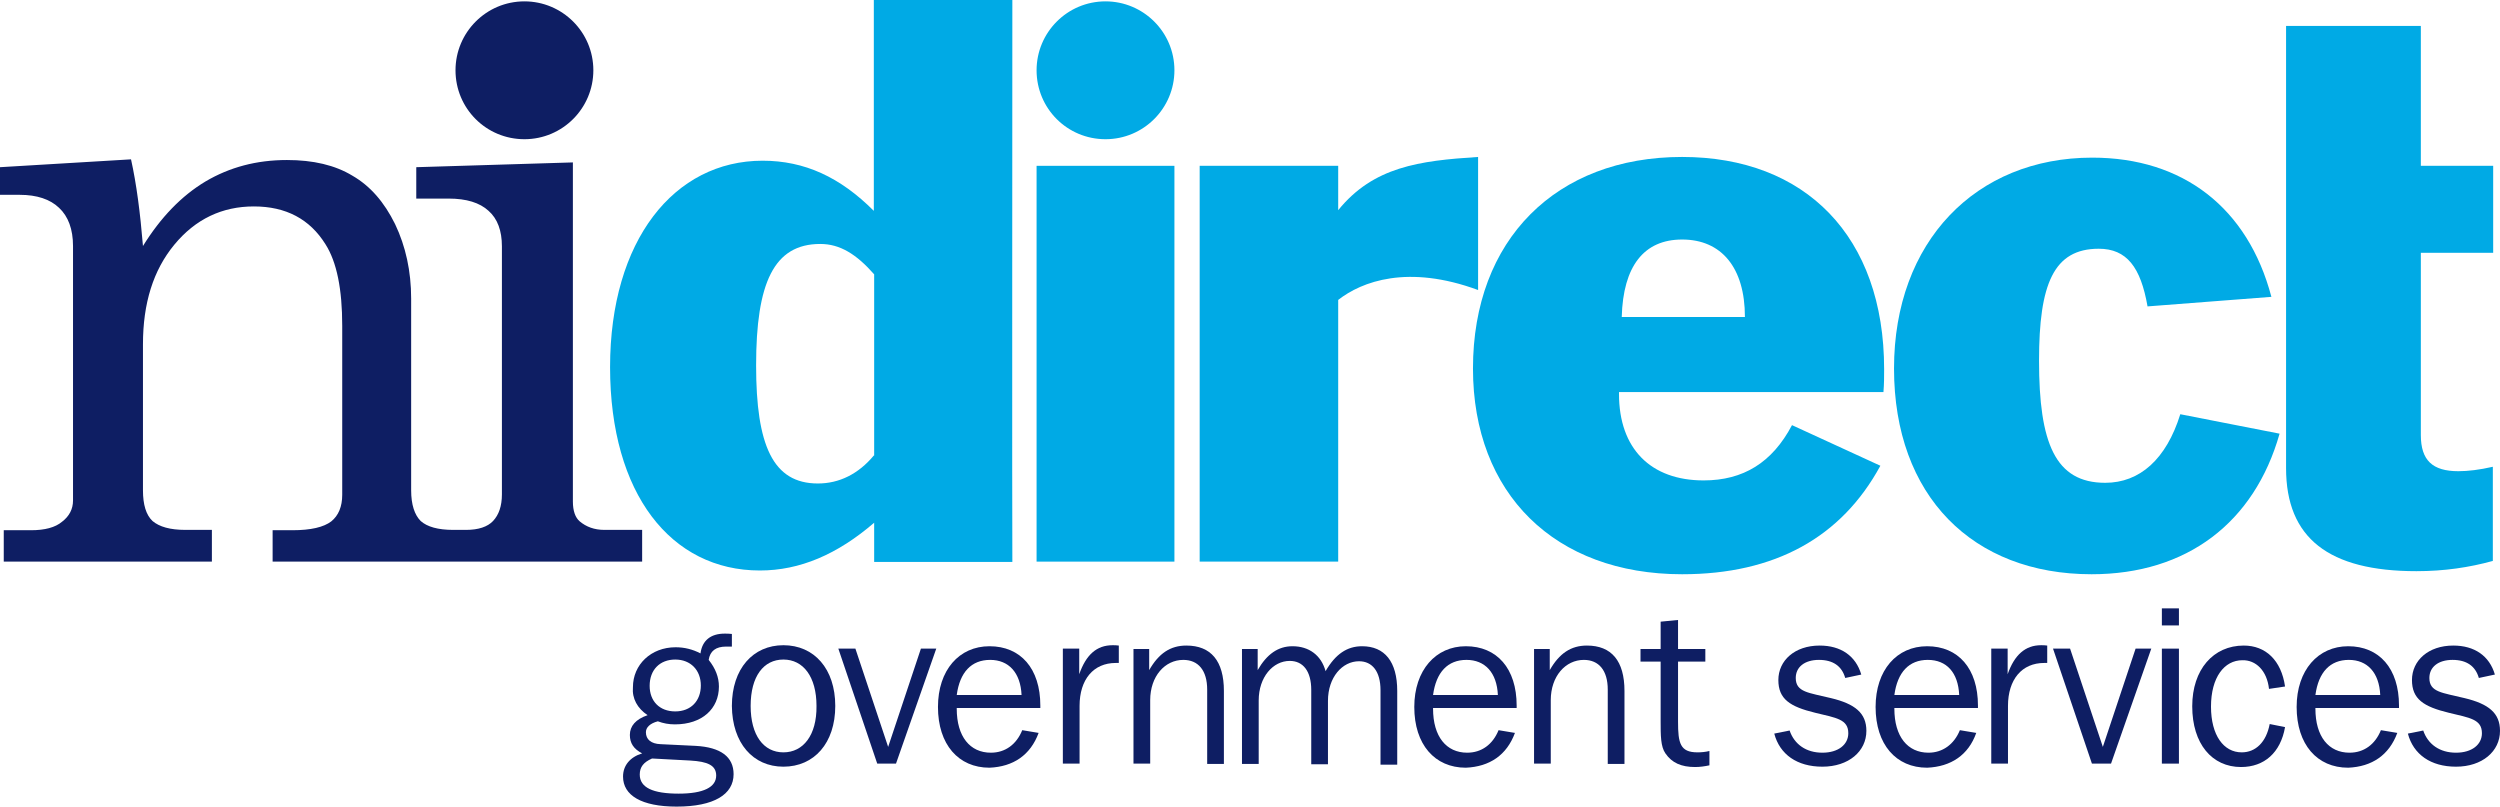
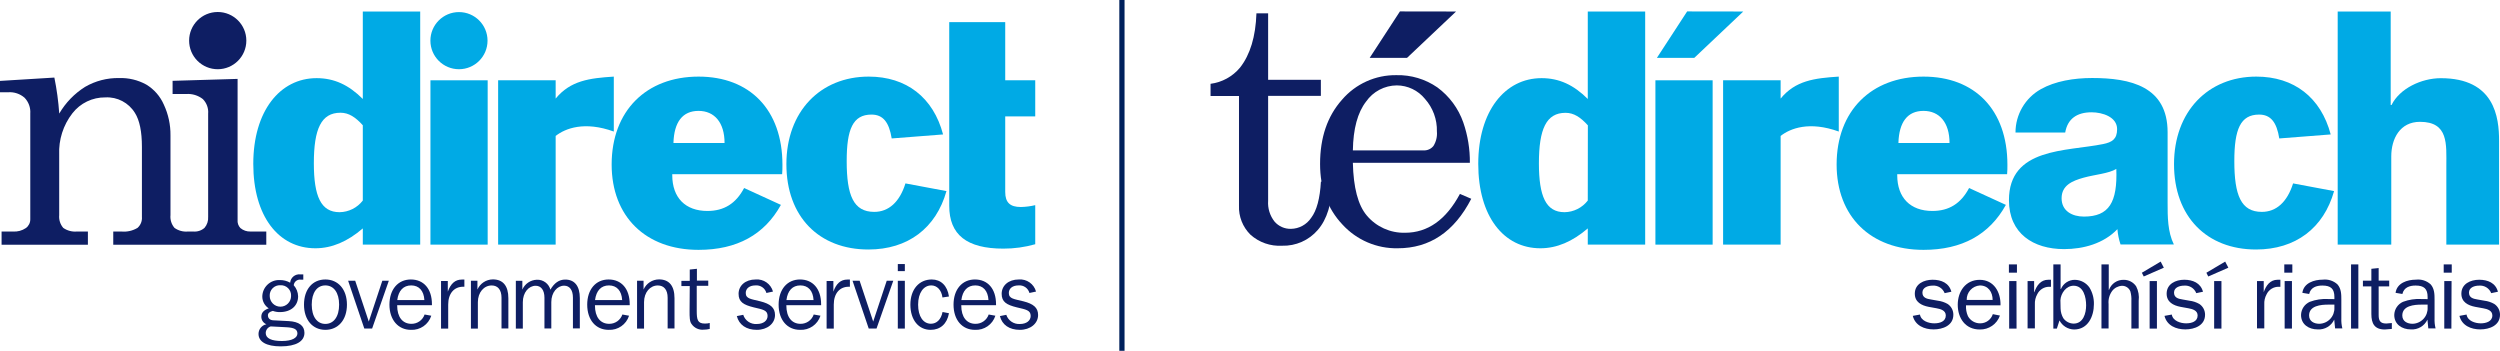
- <svg xmlns="http://www.w3.org/2000/svg" viewBox="0 0 732.7 236.4" preserveAspectRatio="xMinYMid">
-   <style type="text/css">
-   .st0{fill:#0E1E63;}
-   .st1{fill:#00AAE5;}
- </style>
-   <path class="st0" d="M191.1 222.3l11.2 0.6c5.1 0.3 7.6 1.4 7.6 4.4 0 3.4-3.7 5.3-11 5.3 -7.6 0-11.4-1.8-11.4-5.6C187.5 224.8 188.6 223.4 191.1 222.3M197.9 193.3c4.5 0 7.5 3.1 7.5 7.6 0 4.5-2.9 7.6-7.5 7.6 -4.6 0-7.5-3-7.5-7.5C190.4 196.3 193.4 193.3 197.9 193.3M189.8 209.6c-3.5 1.2-5.2 3.2-5.2 5.8 0 2.4 1.1 4.1 3.6 5.4 -3.6 1.1-5.6 3.6-5.6 6.8 0 5.5 5.4 8.8 15.7 8.8 11 0 16.7-3.6 16.7-9.5 0-5.1-3.8-7.9-11.1-8.3l-10.3-0.5c-2.8-0.1-4.3-1.4-4.3-3.5 0-1.4 1.2-2.6 3.5-3.2 1.6 0.6 3.2 0.9 5 0.9 8 0 12.9-4.6 12.9-11.1 0-2.7-1-5.3-3-7.8 0.4-2.6 2.1-3.9 5.1-3.9h1.7v-3.7c-0.8-0.1-1.5-0.1-2.1-0.1 -4.1 0-6.6 2-7.1 5.8 -2.3-1.2-4.7-1.8-7.3-1.8 -7.2 0-12.5 5.1-12.5 11.7C185.2 204.7 186.8 207.6 189.8 209.6" />
-   <path class="st0" d="M229.6 220.5c-5.8 0-9.6-5-9.6-13.6 0-8.7 3.8-13.6 9.6-13.6 5.8 0 9.7 5 9.7 13.6C239.4 215.5 235.4 220.5 229.6 220.5M229.6 224.7c9 0 15.2-6.9 15.2-17.8 0-10.9-6.2-17.8-15.2-17.8 -8.9 0-15.1 6.9-15.1 17.8C214.6 217.8 220.7 224.7 229.6 224.7" />
-   <polygon class="st0" points="257.1 223.8 262.6 223.8 274.4 190.1 269.9 190.1 260.3 218.9 250.7 190.1 245.7 190.1 " />
-   <path class="st0" d="M304.4 214.8l-4.8-0.8c-1.7 4.2-5 6.6-9.2 6.6 -6.1 0-10-4.7-10-12.9v-0.2h24.5v-0.7c0-10.9-5.8-17.4-14.9-17.4 -8.9 0-15.1 7-15.1 17.8 0 11 6 17.8 15.1 17.8C297 224.7 302 221.3 304.4 214.8M280.4 203.7c0.9-6.7 4.3-10.3 9.8-10.3 5.4 0 8.9 3.7 9.2 10.3H280.4z" />
-   <path class="st0" d="M311.3 223.8h5.1v-16.9c0-7.8 4.1-12.6 10.6-12.6h0.9v-5.1c-0.7-0.1-1.2-0.1-1.8-0.1 -4.7 0-7.8 2.8-9.8 8.5v-7.5h-4.8V223.8z" />
-   <path class="st0" d="M332.2 223.8h4.9v-18.6c0-7 4.3-11.8 9.7-11.8 4.4 0 7 3.1 7 8.7v21.8h4.9V202.5c0-8.8-3.8-13.3-11-13.3 -4.7 0-8.1 2.3-10.9 7.2v-6.2h-4.6V223.8z" />
-   <path class="st0" d="M388.5 196.7c-1.3-4.7-4.9-7.3-9.7-7.3 -4.2 0-7.5 2.3-10.2 7v-6.2h-4.6v33.7h4.9v-18.6c0-6.9 4.2-11.6 9.1-11.6 3.9 0 6.3 3 6.3 8.5v21.8h4.9v-18.6c0-6.9 4.2-11.6 9.1-11.6 3.9 0 6.3 3 6.3 8.5v21.8h4.9V202.5c0-8.6-3.7-13.1-10.3-13.1C394.8 189.4 391.4 191.7 388.5 196.7" />
-   <path class="st0" d="M444 214.8l-4.8-0.8c-1.7 4.2-5 6.6-9.2 6.6 -6.1 0-10-4.7-10-12.9v-0.2h24.5v-0.7c0-10.9-5.8-17.4-14.9-17.4 -8.8 0-15.1 7-15.1 17.8 0 11 6 17.8 15.1 17.8C436.6 224.7 441.6 221.3 444 214.8M420 203.7c0.9-6.7 4.3-10.3 9.8-10.3 5.4 0 8.9 3.7 9.2 10.3H420z" />
-   <path class="st0" d="M449.6 223.8h4.9v-18.6c0-7 4.3-11.8 9.7-11.8 4.4 0 7 3.1 7 8.7v21.8h4.9V202.5c0-8.8-3.8-13.3-11-13.3 -4.7 0-8.1 2.3-10.9 7.2v-6.2h-4.6V223.8z" />
-   <path class="st0" d="M486.7 211.3c0 4.3 0 7.5 1.4 9.5 1.9 2.8 4.7 4 8.7 4 1.4 0 2.8-0.2 4.2-0.5v-4.2c-1.2 0.3-2.4 0.4-3.5 0.4 -5.1 0-5.7-2.7-5.7-9v-17.6h8v-3.7h-8v-8.5l-5.1 0.5v8h-5.9v3.7h5.9V211.3z" />
-   <path class="st0" d="M520 215c1.6 6.1 6.7 9.7 14.1 9.7 7.7 0 12.9-4.5 12.9-10.5 0-5.2-3.3-7.9-10.4-9.6 -6.5-1.6-10.3-1.7-10.3-5.9 0-3.2 2.6-5.3 6.8-5.3 4.1 0 6.7 1.8 7.7 5.3l4.7-1c-1.6-5.5-6-8.5-12.2-8.5 -7.3 0-12.1 4.4-12.1 10.1 0 5.6 3.4 7.8 10.8 9.6 6.2 1.5 9.7 1.9 9.7 6 0 3.3-2.9 5.7-7.6 5.7 -4.7 0-8.2-2.4-9.6-6.5L520 215z" />
-   <path class="st0" d="M579.2 214.8l-4.8-0.8c-1.7 4.2-5.1 6.6-9.2 6.6 -6.1 0-10-4.7-10-12.9v-0.2h24.5v-0.7c0-10.9-5.8-17.4-14.9-17.4 -8.9 0-15.1 7-15.1 17.8 0 11 6 17.8 15.1 17.8C571.8 224.7 576.9 221.3 579.2 214.8M555.2 203.7c0.9-6.7 4.3-10.3 9.8-10.3 5.5 0 8.9 3.7 9.2 10.3H555.2z" />
-   <path class="st0" d="M583.4 223.8h5.1v-16.9c0-7.8 4.1-12.6 10.6-12.6h0.9v-5.1c-0.7-0.1-1.2-0.1-1.8-0.1 -4.6 0-7.8 2.8-9.8 8.5v-7.5h-4.8V223.8z" />
-   <polygon class="st0" points="613.1 223.8 618.7 223.8 630.5 190.1 625.9 190.1 616.3 218.9 606.7 190.1 601.7 190.1 " />
-   <path class="st0" d="M633.6 223.8h5V190.1h-5V223.8zM633.6 183.3h5v-5h-5V183.3z" />
-   <path class="st0" d="M665 201.9l4.7-0.7c-1.1-7.7-5.7-12-12.1-12 -8.9 0-15.1 7-15.1 17.8 0 11 5.8 17.8 14.3 17.8 6.8 0 11.6-4.2 12.9-11.7l-4.5-0.9c-1 5.3-4.1 8.3-8.2 8.3 -5.3 0-9-5-9-13.4 0-8.6 3.9-13.6 9.2-13.6C661.1 193.4 664.4 196.5 665 201.9" />
-   <path class="st0" d="M702.6 214.8l-4.8-0.8c-1.7 4.2-5 6.6-9.2 6.6 -6.1 0-10-4.7-10-12.9v-0.2h24.5v-0.7c0-10.9-5.8-17.4-14.9-17.4 -8.8 0-15.1 7-15.1 17.8 0 11 6 17.8 15.1 17.8C695.2 224.7 700.2 221.3 702.6 214.8M678.6 203.7c0.9-6.7 4.3-10.3 9.8-10.3 5.4 0 8.9 3.7 9.2 10.3H678.6z" />
-   <path class="st0" d="M705.7 215c1.6 6.1 6.7 9.7 14.1 9.7 7.7 0 12.9-4.5 12.9-10.5 0-5.2-3.3-7.9-10.4-9.6 -6.5-1.6-10.3-1.7-10.3-5.9 0-3.2 2.6-5.3 6.8-5.3 4.1 0 6.7 1.8 7.7 5.3l4.7-1c-1.6-5.5-6-8.5-12.2-8.5 -7.3 0-12.1 4.4-12.1 10.1 0 5.6 3.4 7.8 10.8 9.6 6.2 1.5 9.7 1.9 9.7 6 0 3.3-2.9 5.7-7.6 5.7 -4.7 0-8.2-2.4-9.6-6.5L705.7 215z" />
-   <path class="st0" d="M0 49l38.4-2.3c1.6 7.2 2.7 15.7 3.5 25.4 5.2-8.4 11.3-14.7 18.3-18.9 7.1-4.2 15-6.3 23.9-6.3 7.7 0 14.1 1.5 19.2 4.6 5.2 3 9.3 7.7 12.5 14.2 3.1 6.5 4.7 13.8 4.7 21.8v56.2c0 4.2 1 7.2 2.8 9 1.9 1.7 5.1 2.6 9.5 2.6h3.8c3.6 0 6.3-0.9 7.9-2.6 1.7-1.8 2.6-4.4 2.6-7.8V72.2c0-4.6-1.3-8.1-3.9-10.4 -2.6-2.4-6.5-3.6-11.7-3.6h-9.5v-9.2l45.9-1.4v99.4c0 2.7 0.7 4.7 2 5.8 1.9 1.6 4.3 2.5 7.2 2.5h11.1v9.3h-47.1 -16.6H79.9v-9.2h5.8c5.4 0 9.2-0.9 11.4-2.6 2.1-1.7 3.2-4.3 3.2-7.8V95.5c0-10.8-1.6-18.7-4.9-23.9 -4.6-7.4-11.6-11.1-21-11.1 -9.3 0-17.1 3.7-23.3 11.2 -6.2 7.5-9.2 17.2-9.2 29.2v42.8c0 4.2 0.9 7.2 2.8 9 2 1.7 5.2 2.6 9.6 2.6h7.8v9.3H1.1v-9.2h8c4 0 7.1-0.8 9.1-2.5 2.1-1.6 3.2-3.7 3.2-6.2V72.1c0-4.9-1.4-8.7-4.1-11.2 -2.6-2.5-6.5-3.8-11.5-3.8H0V49z" />
-   <path class="st0" d="M133.5 20.6c0-11.1 9-20.2 20.2-20.2 11.1 0 20.2 9 20.2 20.2 0 11.1-9 20.2-20.2 20.2C142.5 40.8 133.5 31.8 133.5 20.6" />
-   <path class="st1" d="M256.1 133.5c-4.5 5.4-10.1 8.2-16.4 8.2 -13.2 0-18.1-11.2-18.1-34.6 0-24.2 5.2-35.6 18.8-35.6 5.8 0 10.6 3 15.8 8.9V133.5zM296.7 0h-40.6v61.8c-9.9-9.9-20.3-14.7-32.6-14.7 -25.9 0-44.7 23.3-44.7 60.5 0 37.2 17.9 59.6 43.9 59.6 11.7 0 22.7-4.7 33.5-14v11.5h40.5C296.6 160.9 296.7 0 296.7 0" />
-   <rect x="303.8" y="48.6" class="st1" width="40.4" height="116" />
-   <path class="st1" d="M351.6 164.6h40.6V87.9c6.9-5.4 20.4-10.5 41-2.9V46c-17.3 1.1-30.7 2.9-41 15.6v-13h-40.6V164.6z" />
-   <path class="st1" d="M475.3 92.9c0.4-14.9 6.5-22.7 17.7-22.7 11.5 0 18.4 8.2 18.4 22.7H475.3zM551.1 136.5l-25.9-11.9c-5.8 11-14.3 16.2-25.9 16.2 -15.5 0-24.8-9.3-24.8-25.3v-0.6h77.5c0.2-2.4 0.2-4.5 0.2-6.7 0-38.9-23.1-62.2-59.2-62.2 -36.9 0-61.3 24.2-61.3 62 0 36.7 24 60.3 61.3 60.3C520.2 168.3 539.7 157.5 551.1 136.5" />
-   <path class="st1" d="M639 121.4c-4.1 13.2-11.9 20.1-22 20.1 -14.7 0-19.4-11.7-19.4-35.8 0-22.5 4.3-32.8 17.5-32.8 8.2 0 12.3 5.4 14.3 16.9l36.3-2.8c-6.9-26.1-25.9-40.8-52.5-40.8 -34.1 0-58.1 24.6-58.1 61.8 0 37.4 23.1 60.3 57.9 60.3 27.9 0 47.7-15.1 55.1-41.2L639 121.4z" />
-   <path class="st1" d="M730.6 164.4v-27.6c-3.9 0.9-7.3 1.3-10.1 1.3 -7.6 0-11-3.2-11-10.6V74.1h21.2V48.6h-21.2V7.6h-39.5l0 129.6c0 20.5 12.5 30.2 38.2 30.2C716.4 167.4 723.7 166.3 730.6 164.4" />
-   <path class="st1" d="M303.8 20.6c0-11.1 9-20.2 20.2-20.2 11.1 0 20.2 9 20.2 20.2 0 11.1-9 20.2-20.2 20.2C312.8 40.8 303.8 31.8 303.8 20.6" />
+ <svg xmlns="http://www.w3.org/2000/svg" viewBox="0 0 568.83 79.82">
+   <path d="m100.45 111.11 3.62.19c1.65.09 2.45.45 2.45 1.42s-1.18 1.71-3.53 1.71-3.68-.59-3.68-1.82a1.59 1.59 0 0 1 1.14-1.5m2.2-9.37a2.31 2.31 0 0 1 2.43 2.45 2.43 2.43 0 1 1 -4.86 0 2.31 2.31 0 0 1 2.43-2.45m-2.65 5.26c-1.14.4-1.69 1-1.69 1.88a1.83 1.83 0 0 0 1.16 1.74 2.25 2.25 0 0 0 -1.8 2.19c0 1.76 1.74 2.84 5.06 2.84 3.53 0 5.39-1.17 5.39-3.07 0-1.63-1.23-2.56-3.6-2.68l-3.32-.17c-.91 0-1.39-.45-1.39-1.15 0-.46.38-.82 1.12-1a4.5 4.5 0 0 0 1.61.27c2.58 0 4.14-1.5 4.14-3.59a3.92 3.92 0 0 0 -1-2.52 1.43 1.43 0 0 1 1.63-1.27h.55v-1.2a6.22 6.22 0 0 0 -.68 0 2.08 2.08 0 0 0 -2.31 1.89 4.66 4.66 0 0 0 -2.34-.6 3.81 3.81 0 0 0 -4 3.79 3.2 3.2 0 0 0 1.47 2.65" fill="#0e1e63" transform="translate(-38.85 -36.84)" />
+   <path d="m112.88 110.54c-1.86 0-3.1-1.61-3.1-4.38s1.22-4.38 3.1-4.38 3.13 1.61 3.13 4.38-1.26 4.38-3.13 4.38m0 1.35c2.9 0 4.91-2.24 4.91-5.73s-2-5.73-4.91-5.73-4.86 2.22-4.86 5.73 2 5.73 4.86 5.73" fill="#0e1e63" transform="translate(-38.85 -36.84)" />
+   <path d="m82.89 74.75h1.78l3.8-10.87h-1.48l-3.08 9.29-3.09-9.29h-1.61z" fill="#0e1e63" />
+   <path d="m137 108.68-1.54-.28a3.13 3.13 0 0 1 -3 2.12c-2 0-3.24-1.52-3.24-4.17v-.06h7.91v-.23c0-3.51-1.88-5.63-4.8-5.63s-4.87 2.26-4.87 5.73 2 5.73 4.87 5.73a4.62 4.62 0 0 0 4.65-3.21m-7.74-3.57c.28-2.16 1.4-3.33 3.17-3.33s2.88 1.21 3 3.33z" fill="#0e1e63" transform="translate(-38.85 -36.84)" />
+   <path d="m139.2 111.6h1.63v-5.46c0-2.52 1.33-4.06 3.4-4.06h.28v-1.63c-.21 0-.4 0-.59 0-1.5 0-2.52.91-3.18 2.75v-2.43h-1.54z" fill="#0e1e63" transform="translate(-38.85 -36.84)" />
+   <path d="m146 111.6h1.58v-6c0-2.26 1.4-3.81 3.14-3.81 1.41 0 2.24 1 2.24 2.79v7h1.56v-6.88c0-2.83-1.23-4.29-3.53-4.29a3.87 3.87 0 0 0 -3.51 2.31v-2h-1.48z" fill="#0e1e63" transform="translate(-38.85 -36.84)" />
+   <path d="m164.11 102.84a3.06 3.06 0 0 0 -3.13-2.35 3.72 3.72 0 0 0 -3.28 2.24v-2h-1.48v10.87h1.59v-6c0-2.22 1.35-3.74 2.92-3.74 1.24 0 2 1 2 2.72v7h1.56v-6c0-2.22 1.36-3.74 2.92-3.74 1.25 0 2 1 2 2.72v7h1.57v-6.88c0-2.77-1.19-4.23-3.32-4.23-1.4 0-2.5.77-3.41 2.35" fill="#0e1e63" transform="translate(-38.85 -36.84)" />
+   <path d="m182 108.68-1.54-.28a3.13 3.13 0 0 1 -3 2.12c-2 0-3.24-1.52-3.24-4.17v-.06h7.91v-.23c0-3.51-1.88-5.63-4.8-5.63s-4.87 2.26-4.87 5.73 1.95 5.73 4.87 5.73a4.62 4.62 0 0 0 4.65-3.21m-7.74-3.57c.28-2.16 1.4-3.33 3.17-3.33s2.88 1.21 3 3.33z" fill="#0e1e63" transform="translate(-38.85 -36.84)" />
+   <path d="m183.8 111.6h1.59v-6c0-2.26 1.39-3.81 3.13-3.81 1.41 0 2.24 1 2.24 2.79v7h1.56v-6.88c0-2.83-1.22-4.29-3.53-4.29a3.87 3.87 0 0 0 -3.51 2.31v-2h-1.48z" fill="#0e1e63" transform="translate(-38.85 -36.84)" />
+   <path d="m195.75 107.56c0 1.4 0 2.41.45 3a3 3 0 0 0 2.79 1.29 5.67 5.67 0 0 0 1.35-.17v-1.35a4.15 4.15 0 0 1 -1.12.13c-1.65 0-1.84-.87-1.84-2.9v-5.69h2.62v-1.18h-2.58v-2.69l-1.63.17v2.58h-1.9v1.18h1.9z" fill="#0e1e63" transform="translate(-38.85 -36.84)" />
+   <path d="m206.5 108.76c.51 2 2.16 3.13 4.55 3.13s4.14-1.43 4.14-3.38c0-1.67-1.08-2.54-3.34-3.11-2.09-.53-3.32-.55-3.32-1.9 0-1 .83-1.72 2.2-1.72a2.36 2.36 0 0 1 2.5 1.72l1.5-.32a3.77 3.77 0 0 0 -3.94-2.75c-2.37 0-3.89 1.42-3.89 3.26s1.1 2.51 3.47 3.09c2 .48 3.13.61 3.13 1.94 0 1.06-.93 1.84-2.45 1.84a3 3 0 0 1 -3.09-2.09z" fill="#0e1e63" transform="translate(-38.85 -36.84)" />
+   <path d="m225.58 108.68-1.58-.28a3.13 3.13 0 0 1 -3 2.12c-2 0-3.23-1.52-3.23-4.17v-.06h7.91v-.23c0-3.51-1.89-5.63-4.8-5.63s-4.87 2.26-4.87 5.73 1.95 5.73 4.87 5.73a4.62 4.62 0 0 0 4.65-3.21m-7.74-3.57c.27-2.16 1.39-3.33 3.17-3.33s2.88 1.21 3 3.33z" fill="#0e1e63" transform="translate(-38.85 -36.84)" />
+   <path d="m226.93 111.6h1.63v-5.46c0-2.52 1.33-4.06 3.4-4.06h.27v-1.63c-.21 0-.4 0-.59 0-1.5 0-2.52.91-3.17 2.75v-2.43h-1.54z" fill="#0e1e63" transform="translate(-38.85 -36.84)" />
+   <path d="m197.66 74.75h1.78l3.81-10.87h-1.49l-3.08 9.29-3.09-9.29h-1.61z" fill="#0e1e63" />
+   <path d="m243.13 111.6h1.6v-10.87h-1.6zm0-13.07h1.6v-1.61h-1.6z" fill="#0e1e63" transform="translate(-38.85 -36.84)" />
+   <path d="m253.25 104.53 1.52-.23c-.36-2.47-1.84-3.87-3.91-3.87-2.88 0-4.87 2.24-4.87 5.73s1.88 5.73 4.61 5.73c2.2 0 3.74-1.35 4.17-3.78l-1.46-.28c-.34 1.72-1.34 2.67-2.65 2.67-1.71 0-2.91-1.61-2.91-4.34s1.27-4.38 3-4.38c1.26 0 2.32 1 2.54 2.75" fill="#0e1e63" transform="translate(-38.85 -36.84)" />
+   <path d="m265.35 108.68-1.54-.28a3.13 3.13 0 0 1 -3 2.12c-2 0-3.24-1.52-3.24-4.17v-.06h7.91v-.23c0-3.51-1.88-5.63-4.8-5.63s-4.87 2.26-4.87 5.73 1.95 5.73 4.87 5.73a4.62 4.62 0 0 0 4.65-3.21m-7.74-3.57c.28-2.16 1.4-3.33 3.17-3.33s2.88 1.21 3 3.33z" fill="#0e1e63" transform="translate(-38.85 -36.84)" />
+   <path d="m266.36 108.76c.5 2 2.15 3.13 4.54 3.13s4.15-1.43 4.15-3.38c0-1.67-1.08-2.54-3.34-3.11-2.1-.53-3.32-.55-3.32-1.9 0-1 .82-1.72 2.2-1.72a2.35 2.35 0 0 1 2.49 1.72l1.5-.32a3.75 3.75 0 0 0 -3.93-2.75c-2.37 0-3.89 1.42-3.89 3.26s1.1 2.51 3.47 3.09c2 .48 3.13.61 3.13 1.94 0 1.06-.93 1.84-2.46 1.84a3.06 3.06 0 0 1 -3.09-2.09z" fill="#0e1e63" transform="translate(-38.85 -36.84)" />
+   <path d="m38.85 55.25 12.37-.76a62.62 62.62 0 0 1 1.11 8.19 17.74 17.74 0 0 1 5.89-6.08 14.85 14.85 0 0 1 7.71-2 12 12 0 0 1 6.2 1.48 10 10 0 0 1 4 4.57 16.11 16.11 0 0 1 1.51 7v18.13a3.9 3.9 0 0 0 .91 2.91 4.54 4.54 0 0 0 3.06.83h1.22a3.41 3.41 0 0 0 2.55-.83 3.49 3.49 0 0 0 .83-2.51v-23.45a4.22 4.22 0 0 0 -1.21-3.35 5.51 5.51 0 0 0 -3.78-1.15h-3.1v-3l14.79-.44v32.07a2.36 2.36 0 0 0 .64 1.87 3.39 3.39 0 0 0 2.31.79h3.58v3h-34.82v-3h1.87a6 6 0 0 0 3.65-.83 3 3 0 0 0 1-2.51v-15.94q0-5.2-1.59-7.71a7.42 7.42 0 0 0 -6.72-3.53 9.36 9.36 0 0 0 -7.51 3.62 14.31 14.31 0 0 0 -3 9.42v13.74a3.9 3.9 0 0 0 .92 2.91 4.69 4.69 0 0 0 3.1.83h2.51v3h-19.64v-3h2.59a4.64 4.64 0 0 0 2.94-.79 2.41 2.41 0 0 0 1-2v-24.05a4.69 4.69 0 0 0 -1.31-3.61 5.12 5.12 0 0 0 -3.7-1.24h-1.88z" fill="#0e1e63" transform="translate(-38.85 -36.84)" />
+   <path d="m81.88 46.09a6.51 6.51 0 1 1 6.51 6.5 6.5 6.5 0 0 1 -6.51-6.5" fill="#0e1e63" transform="translate(-38.85 -36.84)" />
+   <path d="m121.4 82.47a6.79 6.79 0 0 1 -5.29 2.65c-4.25 0-5.85-3.62-5.85-11.14 0-7.8 1.67-11.49 6.06-11.49 1.88 0 3.41 1 5.08 2.85zm13.09-43h-13.09v19.89c-3.2-3.21-6.54-4.74-10.51-4.74-8.36 0-14.41 7.52-14.41 19.5s5.78 19.21 14.13 19.21c3.76 0 7.31-1.53 10.79-4.52v3.69h13.06c0-1.2 0-53.06 0-53.06" fill="#00aae5" transform="translate(-38.85 -36.84)" />
+   <path d="m97.94 18.27h13.02v37.39h-13.02z" fill="#00aae5" />
+   <path d="m152.19 92.5h13.09v-24.73c2.21-1.74 6.57-3.41 13.23-1v-12.5c-5.57.35-9.88.92-13.23 5v-4.16h-13.09z" fill="#00aae5" transform="translate(-38.85 -36.84)" />
+   <path d="m192.08 69.38c.14-4.8 2.09-7.31 5.71-7.31s5.92 2.65 5.92 7.31zm24.44 14.07-8.36-3.83c-1.87 3.55-4.59 5.22-8.35 5.22-5 0-8-3-8-8.15v-.21h25c.07-.76.07-1.46.07-2.15 0-12.54-7.45-20.06-19.08-20.06-11.91 0-19.78 7.8-19.78 20 0 11.83 7.73 19.42 19.78 19.42 8.77 0 15-3.48 18.73-10.23" fill="#00aae5" transform="translate(-38.85 -36.84)" />
+   <path d="m244.87 78.57c-1.32 4.25-3.83 6.48-7.1 6.48-4.74 0-6.27-3.76-6.27-11.56 0-7.24 1.39-10.58 5.64-10.58 2.64 0 4 1.74 4.6 5.43l11.69-.91c-2.22-8.42-8.35-13.16-16.92-13.16-11 0-18.73 7.94-18.73 19.92s7.45 19.42 18.66 19.42c9 0 15.39-4.87 17.76-13.29z" fill="#00aae5" transform="translate(-38.85 -36.84)" />
+   <path d="m274.4 92.43v-8.91a15.55 15.55 0 0 1 -3.28.42c-2.43 0-3.55-1-3.55-3.42v-17.19h6.83v-8.22h-6.83v-13.23h-12.74v41.78c0 6.61 4 9.75 12.32 9.75a26.31 26.31 0 0 0 7.25-1" fill="#00aae5" transform="translate(-38.85 -36.84)" />
+   <path d="m136.78 46.09a6.5 6.5 0 1 1 6.5 6.5 6.5 6.5 0 0 1 -6.5-6.5" fill="#00aae5" transform="translate(-38.85 -36.84)" />
+   <path d="m400.12 82.47a6.79 6.79 0 0 1 -5.29 2.65c-4.25 0-5.83-3.62-5.83-11.12 0-7.8 1.67-11.49 6.06-11.49 1.88 0 3.41 1 5.08 2.85zm13.09-43h-13.09v19.89c-3.2-3.21-6.54-4.74-10.51-4.74-8.36 0-14.41 7.52-14.41 19.5s5.8 19.21 14.13 19.21c3.76 0 7.31-1.53 10.79-4.52v3.69h13.06c0-1.2 0-53.06 0-53.06" fill="#00aae5" transform="translate(-38.85 -36.84)" />
+   <path d="m376.66 18.27h13.02v37.39h-13.02z" fill="#00aae5" />
+   <g transform="translate(-38.85 -36.84)">
+     <path d="m430.91 92.5h13.09v-24.73c2.21-1.74 6.57-3.41 13.23-1v-12.5c-5.57.35-9.89.92-13.23 5v-4.16h-13.09z" fill="#00aae5" />
+     <path d="m470.8 69.38c.14-4.8 2.09-7.31 5.71-7.31s5.92 2.65 5.92 7.31zm24.44 14.07-8.36-3.83c-1.87 3.55-4.59 5.22-8.35 5.22-5 0-8-3-8-8.15v-.21h25c.07-.76.07-1.46.07-2.15 0-12.54-7.45-20.06-19.08-20.06-11.91 0-19.78 7.8-19.78 20 0 11.83 7.73 19.42 19.78 19.42 8.77 0 15-3.48 18.73-10.23" fill="#00aae5" />
+     <path d="m560.6 78.57c-1.33 4.25-3.83 6.48-7.11 6.48-4.73 0-6.26-3.76-6.26-11.56 0-7.24 1.39-10.58 5.64-10.58 2.64 0 4 1.74 4.59 5.43l11.7-.91c-2.23-8.42-8.36-13.16-16.92-13.16-11 0-18.73 7.94-18.73 19.92s7.49 19.42 18.66 19.42c9 0 15.39-4.87 17.76-13.29z" fill="#00aae5" />
+     <path d="m435.5 39.46-11.14 10.54h-8.51l6.88-10.56z" fill="#00aae5" />
+     <path d="m370.15 39.46-11.15 10.54h-8.5l6.88-10.56z" fill="#0e1e63" />
+     <path d="m497.44 67a11.3 11.3 0 0 1 5.75-9.86c3.26-1.84 7.51-2.55 11.7-2.55 8.72 0 17.16 1.91 17.16 12.34v16.1c0 3.12 0 6.52 1.42 9.43h-12.13a14.54 14.54 0 0 1 -.71-3.48c-3.12 3.27-7.73 4.54-12.13 4.54-7 0-12.55-3.54-12.55-11.13 0-12 13.05-11.07 21.42-12.77 2.06-.42 3.19-1.13 3.19-3.4 0-2.77-3.33-3.83-5.81-3.83-3.34 0-5.47 1.49-6 4.61zm15.56 19.12c5.75 0 7.66-3.27 7.38-10.85-1.7 1.06-4.82 1.27-7.45 2s-5 1.77-5 4.68 2.42 4.17 5.07 4.17z" fill="#00aae5" />
+     <path d="m570.75 39.46h12.06v21.27h.19c1.85-3.76 6.81-6.1 11.21-6.1 12.27 0 13.26 8.93 13.26 14.25v23.62h-12v-17.8c0-5 .56-10.14-6-10.14-4.54 0-6.53 3.83-6.53 7.87v20.07h-12.19z" fill="#00aae5" />
+     <path d="m324.73 39.88h2.66v15.12h12v3.65h-12v23.87a6.86 6.86 0 0 0 1.46 4.74 4.77 4.77 0 0 0 3.73 1.65 5.62 5.62 0 0 0 4.6-2.5q1.9-2.5 2.22-8.25h2.66c-.16 5-1.28 8.61-3.37 11a10.3 10.3 0 0 1 -8.13 3.59 9.9 9.9 0 0 1 -7.2-2.52 8.8 8.8 0 0 1 -2.6-6.61v-24.94h-6.47v-2.77a10.46 10.46 0 0 0 6.71-3.69q3.46-4.41 3.73-12.34z" fill="#0e1e63" />
+     <path d="m373.29 73.88h-26.62q.19 8.49 3.17 12a11 11 0 0 0 8.69 3.92q7.77 0 12.5-8.84l2.58 1.11q-5.81 11.27-16.74 11.26a16.61 16.61 0 0 1 -12.56-5.39q-5.1-5.4-5.1-13.81 0-9 5-14.61a16 16 0 0 1 12.36-5.58 15.75 15.75 0 0 1 9.32 2.78 16.73 16.73 0 0 1 5.91 8 27.1 27.1 0 0 1 1.49 9.16zm-26.62-2.82h16.11a2.7 2.7 0 0 0 2.22-1 5.31 5.31 0 0 0 .79-3.31 10.72 10.72 0 0 0 -2.72-7.42 8.3 8.3 0 0 0 -6.4-3.06 8.6 8.6 0 0 0 -7 3.69q-2.88 3.72-3 11.1z" fill="#0e1e63" />
+     <path d="m475.7 108.41c.24 1.46 2 2 3.26 2s2.62-.41 2.62-1.79c0-1.15-1.17-1.47-2.11-1.64l-1.77-.32c-1.65-.32-3.17-1.08-3.17-3 0-2.23 2.07-3.17 4.05-3.17s3.74.73 4.27 2.73l-1.53.32a2.7 2.7 0 0 0 -2.76-1.71c-1 0-2.3.39-2.3 1.58s1 1.42 1.93 1.57l1.58.28a6 6 0 0 1 2.23.74 2.91 2.91 0 0 1 1.3 2.45c0 2.45-2.38 3.34-4.49 3.34s-4.19-.87-4.74-3.08z" fill="#0e1e63" />
+     <path d="m493.9 108.64a4.73 4.73 0 0 1 -4.6 3.17c-3.28 0-5-2.6-5-5.62s1.77-5.68 5-5.68 4.81 2.81 4.73 5.81h-7.85a5.23 5.23 0 0 0 .44 2.45 3.12 3.12 0 0 0 2.77 1.64 3 3 0 0 0 2.89-2.09zm-1.66-3.55c0-1.79-1-3.3-2.9-3.3a3.21 3.21 0 0 0 -3 3.3z" fill="#0e1e63" />
+     <path d="m497.77 98.88h-1.83v-1.88h1.83zm-.09 12.72h-1.68v-10.81h1.66z" fill="#0e1e63" />
+     <path d="m501.68 100.79v2.53h.05c.51-1.47 1.42-2.83 3.17-2.83h.61v1.6h-.34a3 3 0 0 0 -2.78 1.7 4.27 4.27 0 0 0 -.54 2.32v5.45h-1.66v-10.77z" fill="#0e1e63" />
+     <path d="m506.85 111.6h-.8v-14.6h1.65v5.58h.09a3.4 3.4 0 0 1 3.17-2.07 4.1 4.1 0 0 1 3.32 1.77 6.93 6.93 0 0 1 1 3.76c0 2.75-1.32 5.77-4.51 5.77a3.82 3.82 0 0 1 -3.32-2.06zm.85-4.53a4.57 4.57 0 0 0 .62 2.17 2.93 2.93 0 0 0 2.34 1.23c2.21 0 2.85-2.36 2.85-4.15s-.55-4.47-2.85-4.47c-1.7 0-2.91 1.73-3 3.3z" fill="#0e1e63" />
+     <path d="m523.81 111.6v-6.3a6.8 6.8 0 0 0 -.23-2.15 2 2 0 0 0 -1.94-1.28 3 3 0 0 0 -2.19 1.15 4.33 4.33 0 0 0 -.83 3v5.56h-1.62v-14.58h1.66v5.79h.06a3.45 3.45 0 0 1 3.36-2.28 3.36 3.36 0 0 1 2.82 1.49 5.63 5.63 0 0 1 .57 3.28v6.3z" fill="#0e1e63" />
+     <path d="m526.62 99.75-.43-.85 4.28-2.54.72 1.39zm3 11.85h-1.66v-10.81h1.66z" fill="#0e1e63" />
+     <path d="m533 108.41c.24 1.46 2 2 3.26 2s2.62-.41 2.62-1.79c0-1.15-1.17-1.47-2.11-1.64l-1.77-.32c-1.65-.32-3.17-1.08-3.17-3 0-2.23 2.07-3.17 4-3.17s3.74.73 4.27 2.73l-1.53.32a2.7 2.7 0 0 0 -2.76-1.71c-1 0-2.3.39-2.3 1.58s1 1.42 1.93 1.57l1.58.28a6 6 0 0 1 2.25.74 2.91 2.91 0 0 1 1.3 2.45c0 2.45-2.38 3.34-4.49 3.34s-4.19-.87-4.74-3.08z" fill="#0e1e63" />
+     <path d="m541.3 99.75-.43-.85 4.28-2.54.72 1.39zm3 11.85h-1.66v-10.81h1.66z" fill="#0e1e63" />
+     <path d="m553.92 100.79v2.53c.51-1.47 1.42-2.83 3.17-2.83h.62v1.6h-.34a3 3 0 0 0 -2.79 1.7 4.26 4.26 0 0 0 -.53 2.32v5.45h-1.66v-10.77z" fill="#0e1e63" />
+     <path d="m560.43 98.88h-1.83v-1.88h1.83zm-.09 12.72h-1.66v-10.81h1.66z" fill="#0e1e63" />
+     <path d="m570 104.9v-.47c0-1.9-.83-2.62-2.74-2.62-1.36 0-2.66.43-3 1.92l-1.55-.26c.3-2.25 2.68-3 4.66-3a4.22 4.22 0 0 1 3.32 1.07c.89 1 .89 2.32.89 3.55v4.19a8.07 8.07 0 0 0 .23 2.28h-1.65l-.2-2a3.86 3.86 0 0 1 -3.78 2.23c-2 0-3.77-1.13-3.77-3.28a3.35 3.35 0 0 1 2-3 10.18 10.18 0 0 1 4.15-.63zm0 1.25h-1.38c-1.7 0-4.38.24-4.38 2.47 0 1.34 1.15 1.89 2.34 1.89a3.51 3.51 0 0 0 3.42-3.66z" fill="#0e1e63" />
+     <path d="m573.79 111.6v-14.6h1.66v14.6z" fill="#0e1e63" />
+     <path d="m583.07 111.68-1.6.13c-2.36 0-3.06-1.38-3.06-3.53v-6.28h-1.92v-1.3h1.92v-2.7l1.66-.17v2.85h2.4v1.32h-2.4v6.54c0 1.25.36 1.91 1.72 1.91l1.28-.11z" fill="#0e1e63" />
+     <path d="m591.21 104.9v-.47c0-1.9-.83-2.62-2.74-2.62-1.36 0-2.66.43-3 1.92l-1.55-.26c.3-2.25 2.68-3 4.66-3a4.22 4.22 0 0 1 3.32 1.07c.89 1 .89 2.32.89 3.55v4.19a8.07 8.07 0 0 0 .23 2.28h-1.65l-.2-2a3.86 3.86 0 0 1 -3.78 2.23c-2 0-3.77-1.13-3.77-3.28a3.35 3.35 0 0 1 2-3 10.18 10.18 0 0 1 4.15-.63zm0 1.25h-1.38c-1.7 0-4.38.24-4.38 2.47 0 1.34 1.15 1.89 2.34 1.89a3.51 3.51 0 0 0 3.42-3.66z" fill="#0e1e63" />
+     <path d="m596.7 98.88h-1.83v-1.88h1.83zm-.08 12.72h-1.62v-10.81h1.66z" fill="#0e1e63" />
+     <path d="m600.07 108.41c.23 1.46 1.95 2 3.25 2 1.15 0 2.62-.41 2.62-1.79 0-1.15-1.17-1.47-2.11-1.64l-1.77-.32c-1.65-.32-3.17-1.08-3.17-3 0-2.23 2.07-3.17 4.05-3.17s3.74.73 4.27 2.73l-1.53.32a2.7 2.7 0 0 0 -2.76-1.71c-1 0-2.3.39-2.3 1.58s1 1.42 1.93 1.57l1.58.28a6 6 0 0 1 2.25.74 2.91 2.91 0 0 1 1.3 2.45c0 2.45-2.38 3.34-4.49 3.34s-4.19-.87-4.74-3.08z" fill="#0e1e63" />
+   </g>
+   <path d="m254.68 0h1.19v79.82h-1.19z" fill="#00205c" />
</svg>
